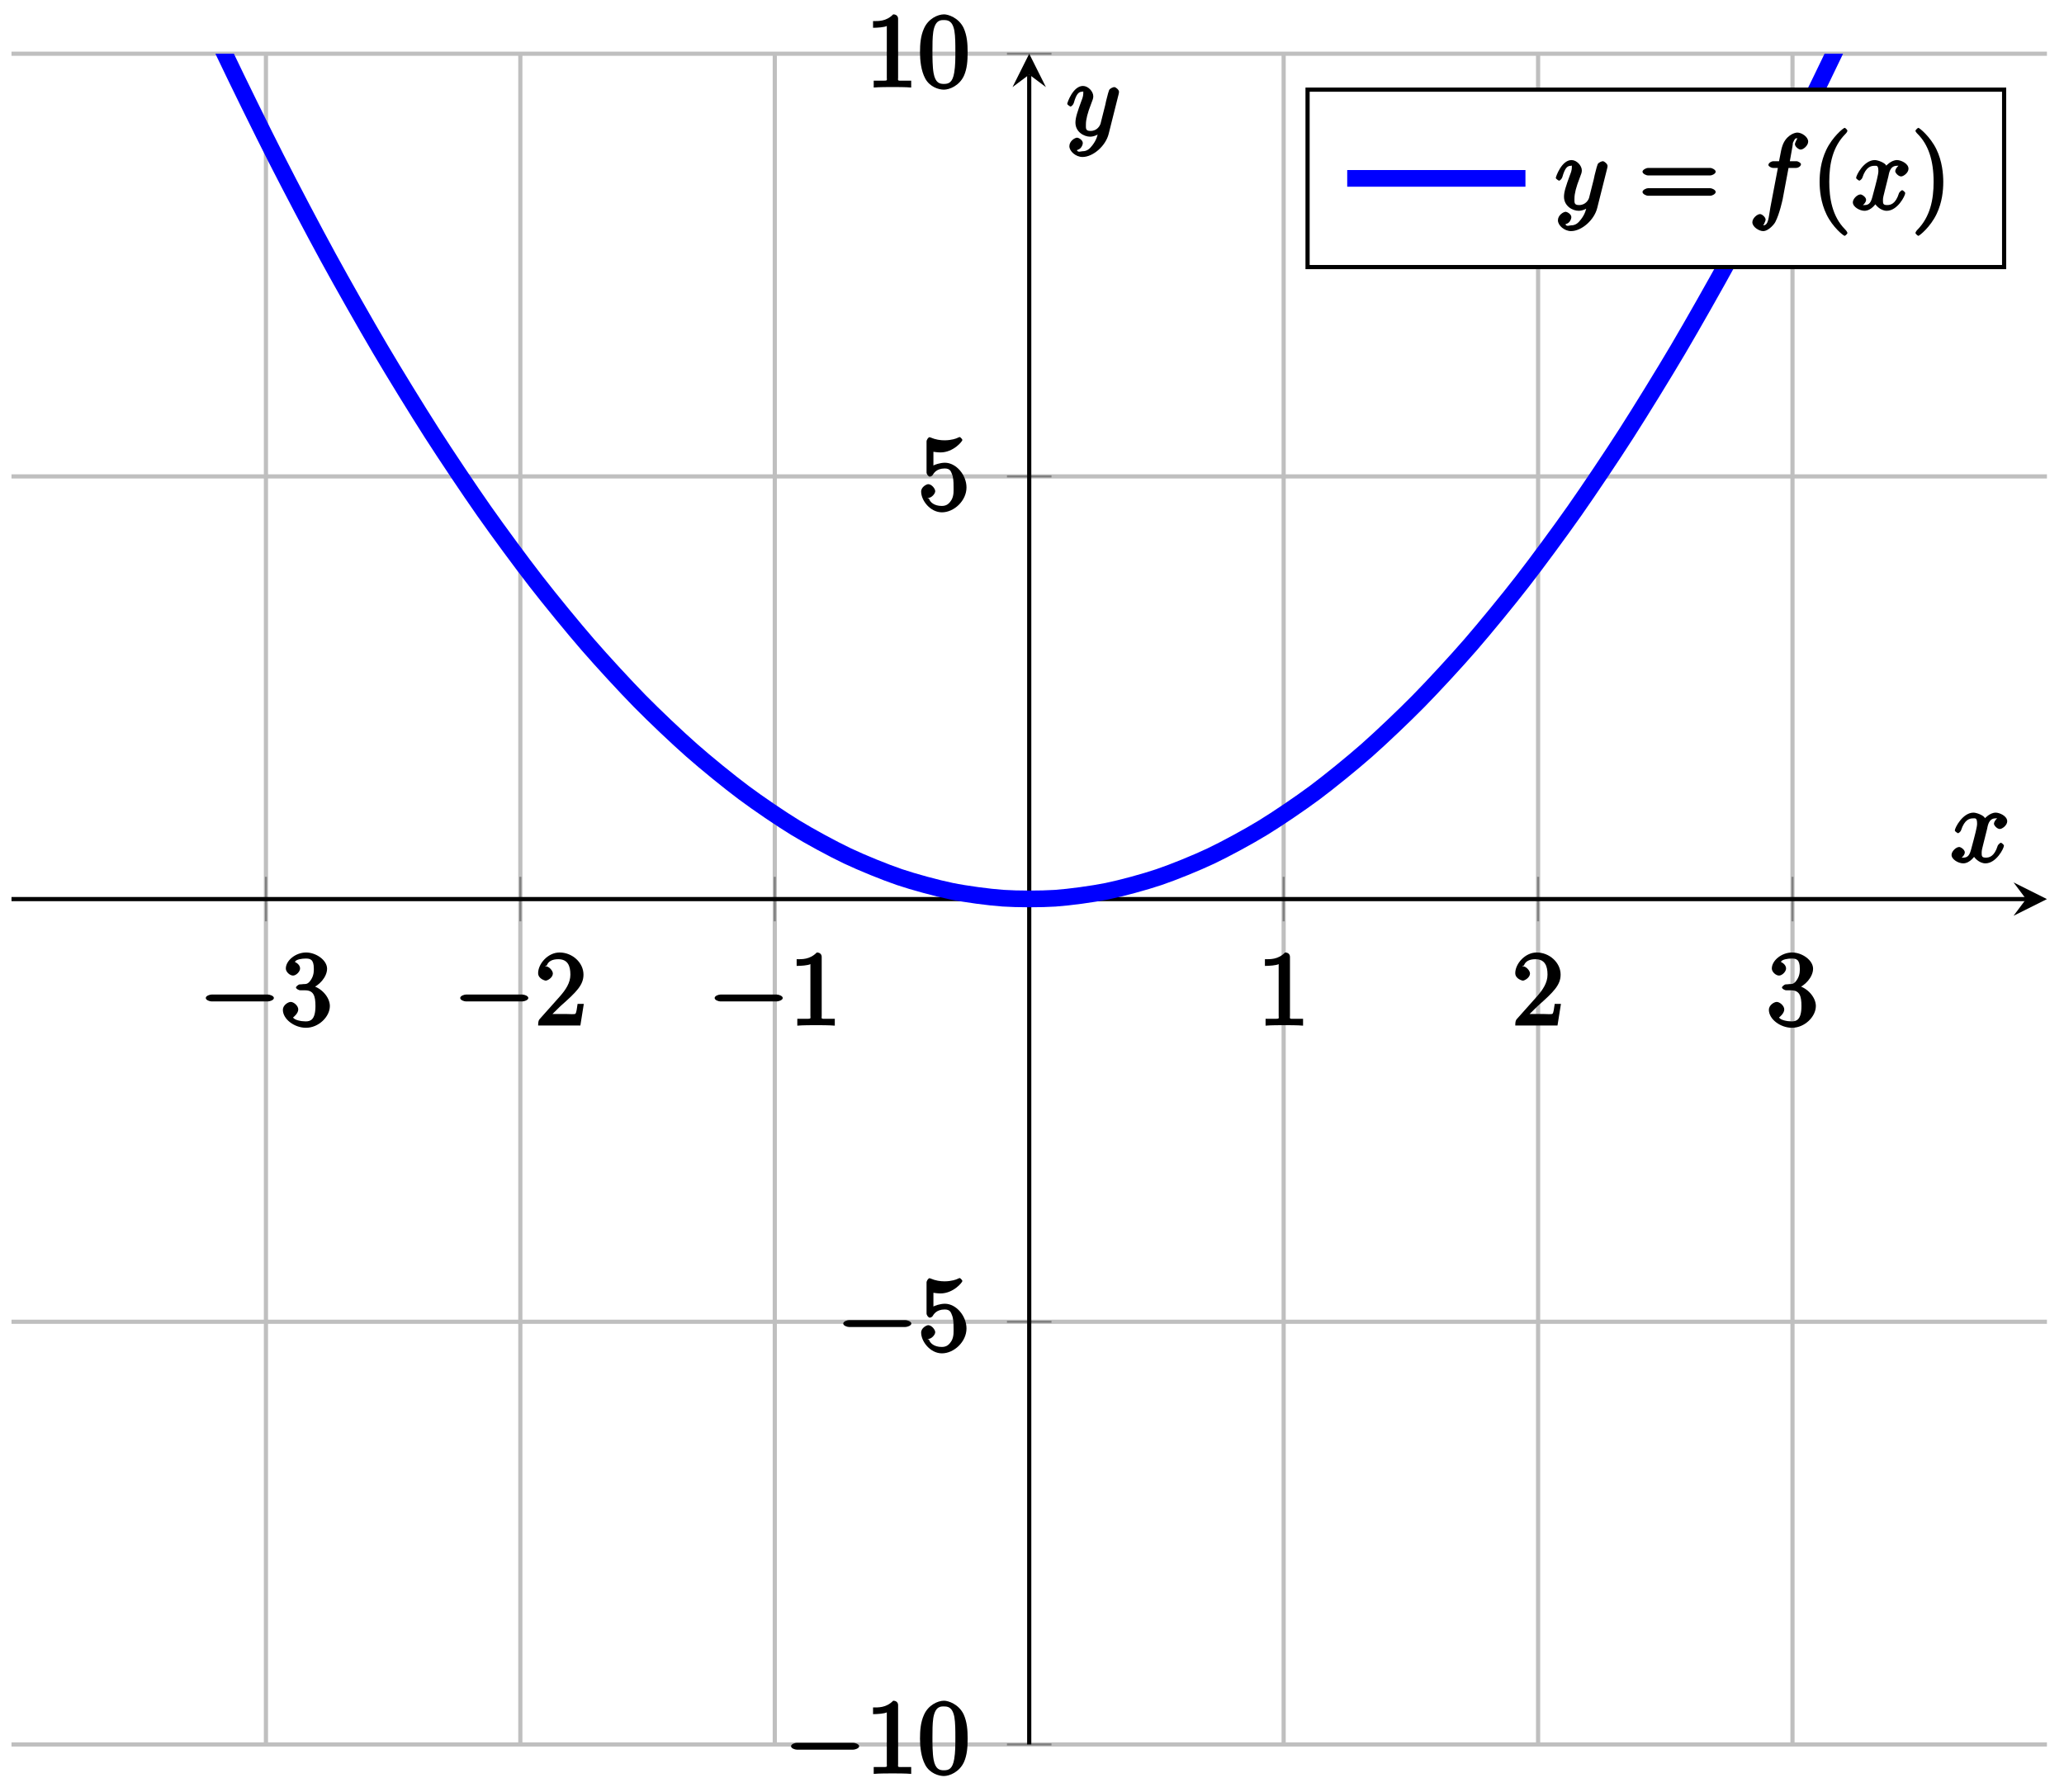
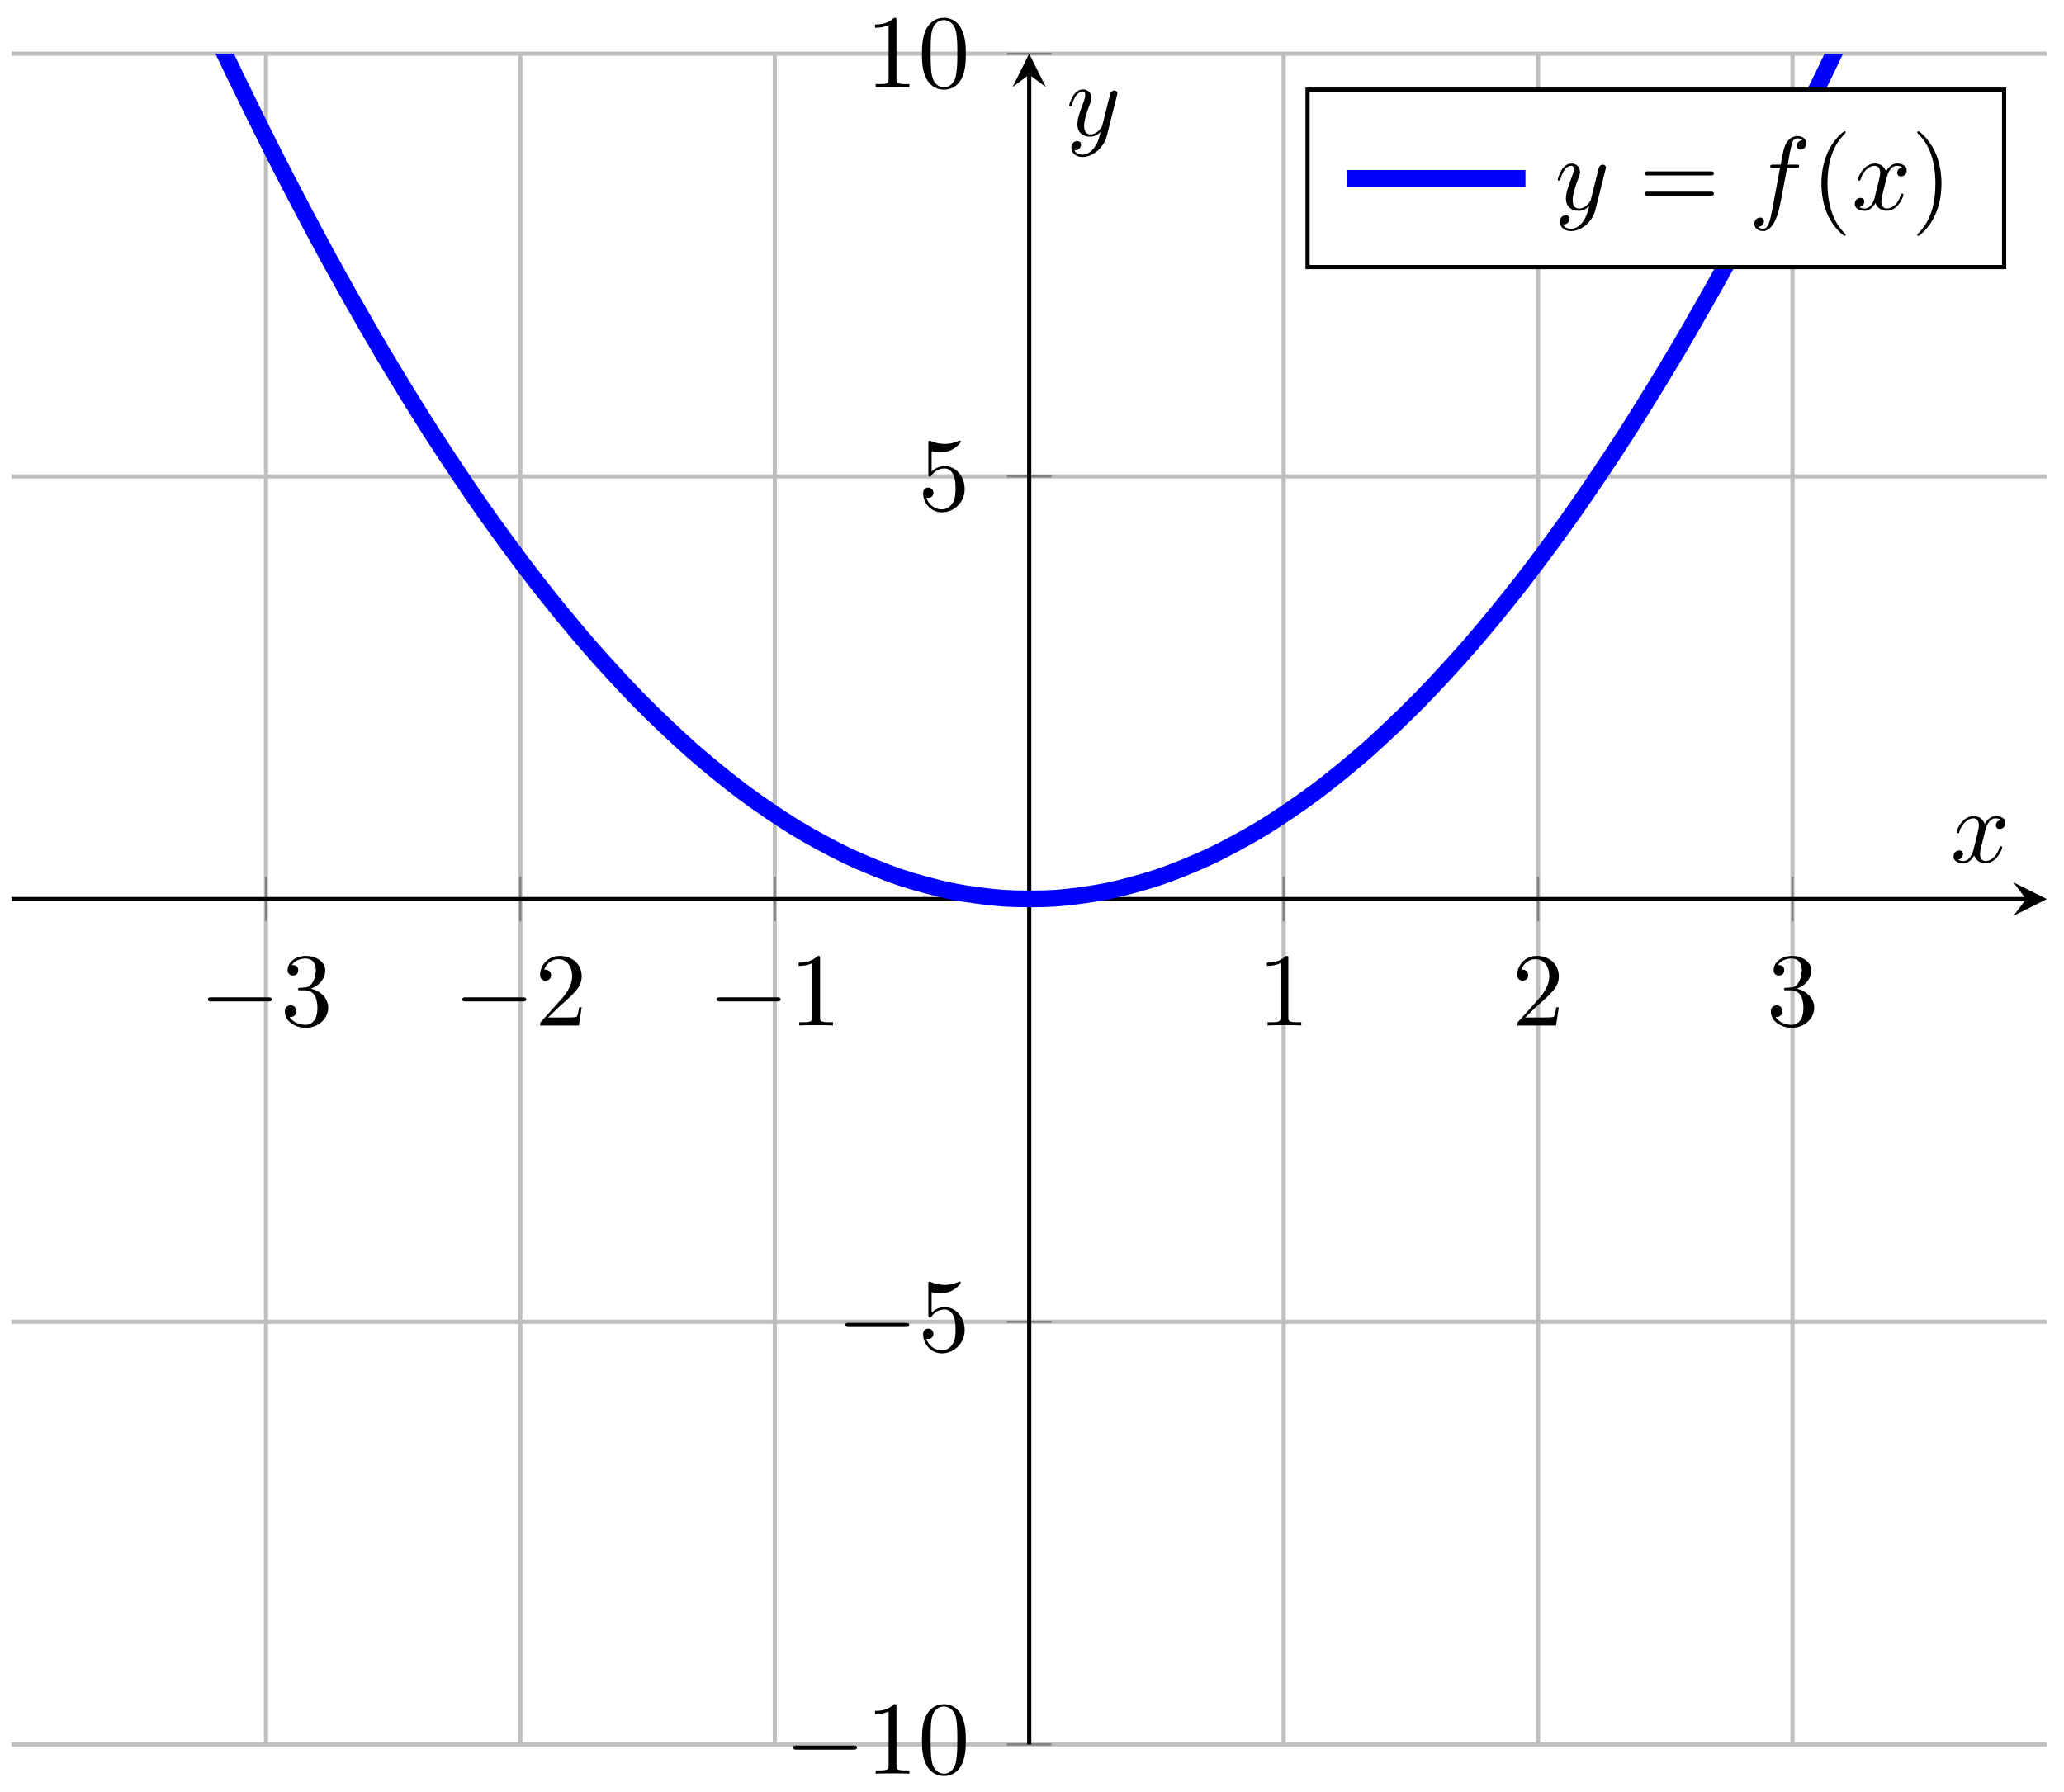
<svg xmlns="http://www.w3.org/2000/svg" xmlns:xlink="http://www.w3.org/1999/xlink" width="197pt" height="171pt" viewBox="0 0 197 171" version="1.1">
  <defs>
    <g>
      <symbol overflow="visible" id="glyph0-0">
        <path style="stroke:none;" d="" />
      </symbol>
      <symbol overflow="visible" id="glyph0-1">
-         <path style="stroke:none;" d="M 6.562 -2.297 C 6.734 -2.297 7.125 -2.422 7.125 -2.625 C 7.125 -2.828 6.734 -2.953 6.562 -2.953 L 1.172 -2.953 C 1 -2.953 0.625 -2.828 0.625 -2.625 C 0.625 -2.422 1 -2.297 1.172 -2.297 Z M 6.562 -2.297 " />
+         <path style="stroke:none;" d="M 6.562 -2.297 C 6.734 -2.297 6.922 -2.297 6.922 -2.5 C 6.922 -2.688 6.734 -2.688 6.562 -2.688 L 1.172 -2.688 C 1 -2.688 0.828 -2.688 0.828 -2.5 C 0.828 -2.297 1 -2.297 1.172 -2.297 Z M 6.562 -2.297 " />
      </symbol>
      <symbol overflow="visible" id="glyph1-0">
        <path style="stroke:none;" d="" />
      </symbol>
      <symbol overflow="visible" id="glyph1-1">
-         <path style="stroke:none;" d="M 2.891 -3.516 C 3.703 -3.781 4.453 -4.641 4.453 -5.422 C 4.453 -6.234 3.406 -6.969 2.453 -6.969 C 1.453 -6.969 0.516 -6.203 0.516 -5.438 C 0.516 -5.109 0.906 -4.766 1.203 -4.766 C 1.5 -4.766 1.875 -5.141 1.875 -5.438 C 1.875 -5.938 1.234 -6.094 1.391 -6.094 C 1.516 -6.312 2.047 -6.391 2.406 -6.391 C 2.828 -6.391 3.188 -6.328 3.188 -5.438 C 3.188 -5.312 3.219 -4.859 2.953 -4.422 C 2.656 -3.938 2.453 -3.953 2.203 -3.953 C 2.125 -3.938 1.891 -3.922 1.812 -3.922 C 1.734 -3.906 1.484 -3.734 1.484 -3.625 C 1.484 -3.516 1.734 -3.359 1.906 -3.359 L 2.344 -3.359 C 3.156 -3.359 3.344 -2.844 3.344 -1.859 C 3.344 -0.516 2.844 -0.391 2.406 -0.391 C 1.969 -0.391 1.344 -0.516 1.203 -0.766 C 1.219 -0.766 1.703 -1.141 1.703 -1.531 C 1.703 -1.891 1.266 -2.25 0.984 -2.25 C 0.734 -2.25 0.234 -1.938 0.234 -1.5 C 0.234 -0.594 1.344 0.219 2.438 0.219 C 3.656 0.219 4.719 -0.844 4.719 -1.859 C 4.719 -2.688 3.922 -3.625 2.891 -3.844 Z M 2.891 -3.516 " />
+         <path style="stroke:none;" d="M 2.891 -3.516 C 3.703 -3.781 4.281 -4.469 4.281 -5.266 C 4.281 -6.078 3.406 -6.641 2.453 -6.641 C 1.453 -6.641 0.688 -6.047 0.688 -5.281 C 0.688 -4.953 0.906 -4.766 1.203 -4.766 C 1.5 -4.766 1.703 -4.984 1.703 -5.281 C 1.703 -5.766 1.234 -5.766 1.094 -5.766 C 1.391 -6.266 2.047 -6.391 2.406 -6.391 C 2.828 -6.391 3.375 -6.172 3.375 -5.281 C 3.375 -5.156 3.344 -4.578 3.094 -4.141 C 2.797 -3.656 2.453 -3.625 2.203 -3.625 C 2.125 -3.609 1.891 -3.594 1.812 -3.594 C 1.734 -3.578 1.672 -3.562 1.672 -3.469 C 1.672 -3.359 1.734 -3.359 1.906 -3.359 L 2.344 -3.359 C 3.156 -3.359 3.531 -2.688 3.531 -1.703 C 3.531 -0.344 2.844 -0.062 2.406 -0.062 C 1.969 -0.062 1.219 -0.234 0.875 -0.812 C 1.219 -0.766 1.531 -0.984 1.531 -1.359 C 1.531 -1.719 1.266 -1.922 0.984 -1.922 C 0.734 -1.922 0.422 -1.781 0.422 -1.344 C 0.422 -0.438 1.344 0.219 2.438 0.219 C 3.656 0.219 4.562 -0.688 4.562 -1.703 C 4.562 -2.516 3.922 -3.297 2.891 -3.516 Z M 2.891 -3.516 " />
      </symbol>
      <symbol overflow="visible" id="glyph1-2">
-         <path style="stroke:none;" d="M 1.391 -0.812 L 2.438 -1.844 C 4 -3.219 4.641 -3.875 4.641 -4.859 C 4.641 -6 3.578 -6.969 2.359 -6.969 C 1.234 -6.969 0.312 -5.875 0.312 -5 C 0.312 -4.438 1 -4.281 1.031 -4.281 C 1.203 -4.281 1.719 -4.562 1.719 -4.969 C 1.719 -5.219 1.359 -5.656 1.016 -5.656 C 0.938 -5.656 0.922 -5.656 1.141 -5.734 C 1.281 -6.125 1.656 -6.328 2.234 -6.328 C 3.141 -6.328 3.391 -5.688 3.391 -4.859 C 3.391 -4.062 2.938 -3.406 2.391 -2.781 L 0.484 -0.641 C 0.375 -0.531 0.312 -0.406 0.312 0 L 4.344 0 L 4.672 -2.062 L 4.078 -2.062 C 4 -1.594 3.984 -1.281 3.875 -1.125 C 3.812 -1.047 3.281 -1.094 3.062 -1.094 L 1.266 -1.094 Z M 1.391 -0.812 " />
+         <path style="stroke:none;" d="M 1.266 -0.766 L 2.328 -1.797 C 3.875 -3.172 4.469 -3.703 4.469 -4.703 C 4.469 -5.844 3.578 -6.641 2.359 -6.641 C 1.234 -6.641 0.5 -5.719 0.5 -4.828 C 0.5 -4.281 1 -4.281 1.031 -4.281 C 1.203 -4.281 1.547 -4.391 1.547 -4.812 C 1.547 -5.062 1.359 -5.328 1.016 -5.328 C 0.938 -5.328 0.922 -5.328 0.891 -5.312 C 1.109 -5.969 1.656 -6.328 2.234 -6.328 C 3.141 -6.328 3.562 -5.516 3.562 -4.703 C 3.562 -3.906 3.078 -3.125 2.516 -2.5 L 0.609 -0.375 C 0.5 -0.266 0.5 -0.234 0.5 0 L 4.203 0 L 4.469 -1.734 L 4.234 -1.734 C 4.172 -1.438 4.109 -1 4 -0.844 C 3.938 -0.766 3.281 -0.766 3.062 -0.766 Z M 1.266 -0.766 " />
      </symbol>
      <symbol overflow="visible" id="glyph1-3">
-         <path style="stroke:none;" d="M 3.094 -6.547 C 3.094 -6.781 2.938 -6.969 2.625 -6.969 C 1.953 -6.281 1.203 -6.328 0.703 -6.328 L 0.703 -5.688 C 1.094 -5.688 1.797 -5.734 2.016 -5.859 L 2.016 -0.953 C 2.016 -0.594 2.156 -0.641 1.266 -0.641 L 0.766 -0.641 L 0.766 0.016 C 1.297 -0.031 2.156 -0.031 2.562 -0.031 C 2.953 -0.031 3.828 -0.031 4.344 0.016 L 4.344 -0.641 L 3.859 -0.641 C 2.953 -0.641 3.094 -0.578 3.094 -0.953 Z M 3.094 -6.547 " />
+         <path style="stroke:none;" d="M 2.938 -6.375 C 2.938 -6.625 2.938 -6.641 2.703 -6.641 C 2.078 -6 1.203 -6 0.891 -6 L 0.891 -5.688 C 1.094 -5.688 1.672 -5.688 2.188 -5.953 L 2.188 -0.781 C 2.188 -0.422 2.156 -0.312 1.266 -0.312 L 0.953 -0.312 L 0.953 0 C 1.297 -0.031 2.156 -0.031 2.562 -0.031 C 2.953 -0.031 3.828 -0.031 4.172 0 L 4.172 -0.312 L 3.859 -0.312 C 2.953 -0.312 2.938 -0.422 2.938 -0.781 Z M 2.938 -6.375 " />
      </symbol>
      <symbol overflow="visible" id="glyph1-4">
-         <path style="stroke:none;" d="M 4.75 -3.344 C 4.75 -4.141 4.703 -4.938 4.359 -5.688 C 3.891 -6.641 2.906 -6.969 2.5 -6.969 C 1.891 -6.969 0.984 -6.547 0.578 -5.609 C 0.266 -4.922 0.203 -4.141 0.203 -3.344 C 0.203 -2.609 0.297 -1.594 0.703 -0.844 C 1.141 -0.031 2 0.219 2.484 0.219 C 3.016 0.219 3.953 -0.156 4.391 -1.094 C 4.703 -1.781 4.75 -2.562 4.75 -3.344 Z M 2.484 -0.328 C 2.094 -0.328 1.672 -0.406 1.5 -1.359 C 1.391 -1.969 1.391 -2.875 1.391 -3.469 C 1.391 -4.109 1.391 -4.766 1.469 -5.297 C 1.656 -6.484 2.234 -6.422 2.484 -6.422 C 2.812 -6.422 3.297 -6.406 3.484 -5.406 C 3.578 -4.859 3.578 -4.094 3.578 -3.469 C 3.578 -2.719 3.578 -2.047 3.469 -1.406 C 3.312 -0.453 2.938 -0.328 2.484 -0.328 Z M 2.484 -0.328 " />
+         <path style="stroke:none;" d="M 4.578 -3.188 C 4.578 -3.984 4.531 -4.781 4.188 -5.516 C 3.734 -6.484 2.906 -6.641 2.5 -6.641 C 1.891 -6.641 1.172 -6.375 0.75 -5.453 C 0.438 -4.766 0.391 -3.984 0.391 -3.188 C 0.391 -2.438 0.422 -1.547 0.844 -0.781 C 1.266 0.016 2 0.219 2.484 0.219 C 3.016 0.219 3.781 0.016 4.219 -0.938 C 4.531 -1.625 4.578 -2.406 4.578 -3.188 Z M 2.484 0 C 2.094 0 1.5 -0.25 1.328 -1.203 C 1.219 -1.797 1.219 -2.719 1.219 -3.312 C 1.219 -3.953 1.219 -4.609 1.297 -5.141 C 1.484 -6.328 2.234 -6.422 2.484 -6.422 C 2.812 -6.422 3.469 -6.234 3.656 -5.25 C 3.766 -4.688 3.766 -3.938 3.766 -3.312 C 3.766 -2.562 3.766 -1.891 3.656 -1.25 C 3.5 -0.297 2.938 0 2.484 0 Z M 2.484 0 " />
      </symbol>
      <symbol overflow="visible" id="glyph1-5">
-         <path style="stroke:none;" d="M 4.641 -2.156 C 4.641 -3.344 3.656 -4.516 2.578 -4.516 C 2.109 -4.516 1.547 -4.312 1.484 -4.25 L 1.484 -5.562 C 1.516 -5.562 1.844 -5.5 2.156 -5.5 C 3.391 -5.5 4.25 -6.562 4.25 -6.688 C 4.25 -6.75 4.062 -6.969 3.984 -6.969 C 3.984 -6.969 3.828 -6.922 3.75 -6.875 C 3.703 -6.844 3.219 -6.656 2.547 -6.656 C 2.156 -6.656 1.688 -6.719 1.219 -6.922 C 1.141 -6.953 1.125 -6.953 1.109 -6.953 C 1 -6.953 0.828 -6.703 0.828 -6.547 L 0.828 -3.594 C 0.828 -3.422 1 -3.188 1.141 -3.188 C 1.219 -3.188 1.359 -3.266 1.391 -3.312 C 1.5 -3.484 1.75 -3.969 2.562 -3.969 C 3.078 -3.969 3.156 -3.672 3.234 -3.484 C 3.391 -3.125 3.406 -2.734 3.406 -2.234 C 3.406 -1.891 3.453 -1.406 3.219 -0.984 C 2.984 -0.594 2.734 -0.391 2.281 -0.391 C 1.562 -0.391 1.156 -0.75 1.062 -1.094 C 0.844 -1.172 0.875 -1.156 0.984 -1.156 C 1.312 -1.156 1.656 -1.562 1.656 -1.797 C 1.656 -2.047 1.312 -2.469 0.984 -2.469 C 0.844 -2.469 0.312 -2.219 0.312 -1.766 C 0.312 -0.906 1.188 0.219 2.297 0.219 C 3.453 0.219 4.641 -0.891 4.641 -2.156 Z M 4.641 -2.156 " />
+         <path style="stroke:none;" d="M 4.469 -2 C 4.469 -3.188 3.656 -4.188 2.578 -4.188 C 2.109 -4.188 1.672 -4.031 1.312 -3.672 L 1.312 -5.625 C 1.516 -5.562 1.844 -5.5 2.156 -5.5 C 3.391 -5.5 4.094 -6.406 4.094 -6.531 C 4.094 -6.594 4.062 -6.641 3.984 -6.641 C 3.984 -6.641 3.953 -6.641 3.906 -6.609 C 3.703 -6.516 3.219 -6.312 2.547 -6.312 C 2.156 -6.312 1.688 -6.391 1.219 -6.594 C 1.141 -6.625 1.125 -6.625 1.109 -6.625 C 1 -6.625 1 -6.547 1 -6.391 L 1 -3.438 C 1 -3.266 1 -3.188 1.141 -3.188 C 1.219 -3.188 1.234 -3.203 1.281 -3.266 C 1.391 -3.422 1.75 -3.969 2.562 -3.969 C 3.078 -3.969 3.328 -3.516 3.406 -3.328 C 3.562 -2.953 3.594 -2.578 3.594 -2.078 C 3.594 -1.719 3.594 -1.125 3.344 -0.703 C 3.109 -0.312 2.734 -0.062 2.281 -0.062 C 1.562 -0.062 0.984 -0.594 0.812 -1.172 C 0.844 -1.172 0.875 -1.156 0.984 -1.156 C 1.312 -1.156 1.484 -1.406 1.484 -1.641 C 1.484 -1.891 1.312 -2.141 0.984 -2.141 C 0.844 -2.141 0.5 -2.062 0.5 -1.609 C 0.5 -0.75 1.188 0.219 2.297 0.219 C 3.453 0.219 4.469 -0.734 4.469 -2 Z M 4.469 -2 " />
      </symbol>
      <symbol overflow="visible" id="glyph1-6">
-         <path style="stroke:none;" d="M 6.844 -3.266 C 7 -3.266 7.359 -3.422 7.359 -3.625 C 7.359 -3.812 7 -3.984 6.859 -3.984 L 0.891 -3.984 C 0.75 -3.984 0.375 -3.812 0.375 -3.625 C 0.375 -3.422 0.75 -3.266 0.891 -3.266 Z M 6.859 -1.328 C 7 -1.328 7.359 -1.484 7.359 -1.688 C 7.359 -1.891 7 -2.047 6.844 -2.047 L 0.891 -2.047 C 0.75 -2.047 0.375 -1.891 0.375 -1.688 C 0.375 -1.484 0.75 -1.328 0.891 -1.328 Z M 6.859 -1.328 " />
+         <path style="stroke:none;" d="M 6.844 -3.266 C 7 -3.266 7.188 -3.266 7.188 -3.453 C 7.188 -3.656 7 -3.656 6.859 -3.656 L 0.891 -3.656 C 0.75 -3.656 0.562 -3.656 0.562 -3.453 C 0.562 -3.266 0.75 -3.266 0.891 -3.266 Z M 6.859 -1.328 C 7 -1.328 7.188 -1.328 7.188 -1.531 C 7.188 -1.719 7 -1.719 6.844 -1.719 L 0.891 -1.719 C 0.75 -1.719 0.562 -1.719 0.562 -1.531 C 0.562 -1.328 0.75 -1.328 0.891 -1.328 Z M 6.859 -1.328 " />
      </symbol>
      <symbol overflow="visible" id="glyph1-7">
-         <path style="stroke:none;" d="M 3.469 2.234 C 3.469 2.203 3.422 2.062 3.25 1.891 C 2 0.641 1.734 -1.125 1.734 -2.656 C 1.734 -4.391 2.062 -6.016 3.297 -7.25 C 3.422 -7.375 3.469 -7.5 3.469 -7.531 C 3.469 -7.609 3.266 -7.812 3.203 -7.812 C 3.094 -7.812 2.031 -6.953 1.438 -5.688 C 0.922 -4.594 0.812 -3.484 0.812 -2.656 C 0.812 -1.875 0.922 -0.672 1.469 0.453 C 2.062 1.688 3.094 2.5 3.203 2.5 C 3.266 2.5 3.469 2.297 3.469 2.234 Z M 3.469 2.234 " />
+         <path style="stroke:none;" d="M 3.297 2.391 C 3.297 2.359 3.297 2.344 3.125 2.172 C 1.891 0.922 1.562 -0.969 1.562 -2.5 C 1.562 -4.234 1.938 -5.969 3.172 -7.203 C 3.297 -7.328 3.297 -7.344 3.297 -7.375 C 3.297 -7.453 3.266 -7.484 3.203 -7.484 C 3.094 -7.484 2.203 -6.797 1.609 -5.531 C 1.109 -4.438 0.984 -3.328 0.984 -2.5 C 0.984 -1.719 1.094 -0.516 1.641 0.625 C 2.25 1.844 3.094 2.5 3.203 2.5 C 3.266 2.5 3.297 2.469 3.297 2.391 Z M 3.297 2.391 " />
      </symbol>
      <symbol overflow="visible" id="glyph1-8">
-         <path style="stroke:none;" d="M 3.047 -2.656 C 3.047 -3.422 2.938 -4.641 2.391 -5.766 C 1.797 -6.984 0.766 -7.812 0.672 -7.812 C 0.609 -7.812 0.391 -7.594 0.391 -7.531 C 0.391 -7.5 0.438 -7.375 0.625 -7.203 C 1.609 -6.203 2.125 -4.734 2.125 -2.656 C 2.125 -0.953 1.797 0.688 0.562 1.938 C 0.438 2.062 0.391 2.203 0.391 2.234 C 0.391 2.297 0.609 2.5 0.672 2.5 C 0.766 2.5 1.828 1.656 2.422 0.391 C 2.938 -0.703 3.047 -1.812 3.047 -2.656 Z M 3.047 -2.656 " />
+         <path style="stroke:none;" d="M 2.875 -2.5 C 2.875 -3.266 2.766 -4.469 2.219 -5.609 C 1.625 -6.828 0.766 -7.484 0.672 -7.484 C 0.609 -7.484 0.562 -7.438 0.562 -7.375 C 0.562 -7.344 0.562 -7.328 0.75 -7.141 C 1.734 -6.156 2.297 -4.578 2.297 -2.5 C 2.297 -0.781 1.938 0.969 0.703 2.219 C 0.562 2.344 0.562 2.359 0.562 2.391 C 0.562 2.453 0.609 2.5 0.672 2.5 C 0.766 2.5 1.672 1.812 2.25 0.547 C 2.766 -0.547 2.875 -1.656 2.875 -2.5 Z M 2.875 -2.5 " />
      </symbol>
      <symbol overflow="visible" id="glyph2-0">
        <path style="stroke:none;" d="" />
      </symbol>
      <symbol overflow="visible" id="glyph2-1">
-         <path style="stroke:none;" d="M 3.5 -3.172 C 3.562 -3.422 3.625 -4.188 4.312 -4.188 C 4.359 -4.188 4.469 -4.234 4.688 -4.109 L 4.812 -4.391 C 4.531 -4.344 4.156 -3.922 4.156 -3.672 C 4.156 -3.516 4.453 -3.172 4.719 -3.172 C 4.938 -3.172 5.422 -3.516 5.422 -3.906 C 5.422 -4.422 4.672 -4.734 4.328 -4.734 C 3.75 -4.734 3.266 -4.156 3.297 -4.203 C 3.203 -4.469 2.5 -4.734 2.203 -4.734 C 1.172 -4.734 0.422 -3.281 0.422 -3.031 C 0.422 -2.938 0.703 -2.766 0.719 -2.766 C 0.797 -2.766 1 -2.953 1.016 -3.047 C 1.359 -4.094 1.844 -4.188 2.188 -4.188 C 2.375 -4.188 2.547 -4.25 2.547 -3.672 C 2.547 -3.375 2.375 -2.703 2 -1.312 C 1.844 -0.688 1.672 -0.438 1.234 -0.438 C 1.172 -0.438 1.062 -0.391 0.859 -0.516 L 0.734 -0.234 C 0.984 -0.297 1.375 -0.656 1.375 -0.938 C 1.375 -1.203 0.984 -1.453 0.844 -1.453 C 0.531 -1.453 0.109 -1.031 0.109 -0.703 C 0.109 -0.25 0.781 0.109 1.219 0.109 C 1.891 0.109 2.359 -0.641 2.391 -0.703 L 2.094 -0.812 C 2.219 -0.438 2.75 0.109 3.344 0.109 C 4.375 0.109 5.109 -1.328 5.109 -1.578 C 5.109 -1.688 4.859 -1.859 4.828 -1.859 C 4.734 -1.859 4.531 -1.641 4.516 -1.578 C 4.188 -0.516 3.688 -0.438 3.375 -0.438 C 2.984 -0.438 2.984 -0.594 2.984 -0.922 C 2.984 -1.141 3.047 -1.359 3.156 -1.797 Z M 3.5 -3.172 " />
+         <path style="stroke:none;" d="M 3.328 -3.016 C 3.391 -3.266 3.625 -4.188 4.312 -4.188 C 4.359 -4.188 4.609 -4.188 4.812 -4.062 C 4.531 -4 4.344 -3.766 4.344 -3.516 C 4.344 -3.359 4.453 -3.172 4.719 -3.172 C 4.938 -3.172 5.25 -3.344 5.25 -3.75 C 5.25 -4.266 4.672 -4.406 4.328 -4.406 C 3.75 -4.406 3.406 -3.875 3.281 -3.656 C 3.031 -4.312 2.5 -4.406 2.203 -4.406 C 1.172 -4.406 0.594 -3.125 0.594 -2.875 C 0.594 -2.766 0.703 -2.766 0.719 -2.766 C 0.797 -2.766 0.828 -2.797 0.844 -2.875 C 1.188 -3.938 1.844 -4.188 2.188 -4.188 C 2.375 -4.188 2.719 -4.094 2.719 -3.516 C 2.719 -3.203 2.547 -2.547 2.188 -1.141 C 2.031 -0.531 1.672 -0.109 1.234 -0.109 C 1.172 -0.109 0.953 -0.109 0.734 -0.234 C 0.984 -0.297 1.203 -0.5 1.203 -0.781 C 1.203 -1.047 0.984 -1.125 0.844 -1.125 C 0.531 -1.125 0.297 -0.875 0.297 -0.547 C 0.297 -0.094 0.781 0.109 1.219 0.109 C 1.891 0.109 2.25 -0.594 2.266 -0.641 C 2.391 -0.281 2.75 0.109 3.344 0.109 C 4.375 0.109 4.938 -1.172 4.938 -1.422 C 4.938 -1.531 4.859 -1.531 4.828 -1.531 C 4.734 -1.531 4.719 -1.484 4.688 -1.422 C 4.359 -0.344 3.688 -0.109 3.375 -0.109 C 2.984 -0.109 2.828 -0.422 2.828 -0.766 C 2.828 -0.984 2.875 -1.203 2.984 -1.641 Z M 3.328 -3.016 " />
      </symbol>
      <symbol overflow="visible" id="glyph2-2">
-         <path style="stroke:none;" d="M 5.016 -3.953 C 5.047 -4.094 5.047 -4.109 5.047 -4.188 C 5.047 -4.359 4.75 -4.625 4.594 -4.625 C 4.5 -4.625 4.203 -4.516 4.109 -4.344 C 4.047 -4.203 3.969 -3.891 3.922 -3.703 C 3.859 -3.453 3.781 -3.188 3.734 -2.906 L 3.281 -1.109 C 3.234 -0.969 2.984 -0.438 2.328 -0.438 C 1.828 -0.438 1.891 -0.703 1.891 -1.078 C 1.891 -1.531 2.047 -2.156 2.391 -3.031 C 2.547 -3.438 2.594 -3.547 2.594 -3.75 C 2.594 -4.203 2.109 -4.734 1.609 -4.734 C 0.656 -4.734 0.109 -3.125 0.109 -3.031 C 0.109 -2.938 0.391 -2.766 0.406 -2.766 C 0.516 -2.766 0.688 -2.953 0.734 -3.109 C 1 -4.047 1.234 -4.188 1.578 -4.188 C 1.656 -4.188 1.641 -4.344 1.641 -4.031 C 1.641 -3.781 1.547 -3.516 1.469 -3.328 C 1.078 -2.266 0.891 -1.703 0.891 -1.234 C 0.891 -0.344 1.703 0.109 2.297 0.109 C 2.688 0.109 3.141 -0.109 3.422 -0.391 L 3.125 -0.5 C 2.984 0.016 2.922 0.391 2.516 0.922 C 2.266 1.25 2.016 1.5 1.562 1.5 C 1.422 1.5 1.141 1.641 1.031 1.406 C 0.953 1.406 1.203 1.359 1.344 1.234 C 1.453 1.141 1.594 0.906 1.594 0.719 C 1.594 0.406 1.156 0.203 1.062 0.203 C 0.828 0.203 0.312 0.531 0.312 1.016 C 0.312 1.516 0.938 2.047 1.562 2.047 C 2.578 2.047 3.781 0.984 4.062 -0.156 Z M 5.016 -3.953 " />
+         <path style="stroke:none;" d="M 4.844 -3.797 C 4.891 -3.938 4.891 -3.953 4.891 -4.031 C 4.891 -4.203 4.75 -4.297 4.594 -4.297 C 4.5 -4.297 4.344 -4.234 4.25 -4.094 C 4.234 -4.031 4.141 -3.734 4.109 -3.547 C 4.031 -3.297 3.969 -3.016 3.906 -2.75 L 3.453 -0.953 C 3.422 -0.812 2.984 -0.109 2.328 -0.109 C 1.828 -0.109 1.719 -0.547 1.719 -0.922 C 1.719 -1.375 1.891 -2 2.219 -2.875 C 2.375 -3.281 2.422 -3.391 2.422 -3.594 C 2.422 -4.031 2.109 -4.406 1.609 -4.406 C 0.656 -4.406 0.297 -2.953 0.297 -2.875 C 0.297 -2.766 0.391 -2.766 0.406 -2.766 C 0.516 -2.766 0.516 -2.797 0.562 -2.953 C 0.844 -3.891 1.234 -4.188 1.578 -4.188 C 1.656 -4.188 1.828 -4.188 1.828 -3.875 C 1.828 -3.625 1.719 -3.359 1.656 -3.172 C 1.25 -2.109 1.078 -1.547 1.078 -1.078 C 1.078 -0.188 1.703 0.109 2.297 0.109 C 2.688 0.109 3.016 -0.062 3.297 -0.344 C 3.172 0.172 3.047 0.672 2.656 1.203 C 2.391 1.531 2.016 1.828 1.562 1.828 C 1.422 1.828 0.969 1.797 0.797 1.406 C 0.953 1.406 1.094 1.406 1.219 1.281 C 1.328 1.203 1.422 1.062 1.422 0.875 C 1.422 0.562 1.156 0.531 1.062 0.531 C 0.828 0.531 0.5 0.688 0.5 1.172 C 0.5 1.672 0.938 2.047 1.562 2.047 C 2.578 2.047 3.609 1.141 3.891 0.016 Z M 4.844 -3.797 " />
      </symbol>
      <symbol overflow="visible" id="glyph2-3">
-         <path style="stroke:none;" d="M 3.656 -3.984 L 4.516 -3.984 C 4.719 -3.984 4.984 -4.141 4.984 -4.344 C 4.984 -4.453 4.719 -4.625 4.547 -4.625 L 3.922 -4.625 L 4.094 -5.594 C 4.141 -5.797 4.234 -6.406 4.203 -6.359 C 4.422 -6.812 4.422 -6.812 4.641 -6.812 C 4.672 -6.812 4.812 -6.859 4.734 -6.922 C 4.688 -6.922 4.406 -6.406 4.406 -6.25 C 4.406 -6.016 4.766 -5.734 4.953 -5.734 C 5.219 -5.734 5.672 -6.125 5.672 -6.5 C 5.672 -6.953 5.047 -7.359 4.641 -7.359 C 4.297 -7.359 3.484 -7.016 3.188 -6.016 C 3.125 -5.812 3.094 -5.719 2.891 -4.625 L 2.359 -4.625 C 2.156 -4.625 1.875 -4.453 1.875 -4.266 C 1.875 -4.141 2.141 -3.984 2.328 -3.984 L 2.781 -3.984 L 2.062 -0.203 C 1.891 0.75 1.891 1.5 1.375 1.5 C 1.328 1.5 1.203 1.547 1.281 1.625 C 1.359 1.609 1.609 1.094 1.609 0.953 C 1.609 0.719 1.266 0.422 1.078 0.422 C 0.812 0.422 0.344 0.812 0.344 1.203 C 0.344 1.641 0.969 2.047 1.375 2.047 C 1.922 2.047 2.5 1.297 2.547 1.156 C 2.938 0.406 3.219 -0.922 3.234 -0.984 L 3.797 -3.984 Z M 3.656 -3.984 " />
+         <path style="stroke:none;" d="M 3.656 -3.984 L 4.516 -3.984 C 4.719 -3.984 4.812 -3.984 4.812 -4.188 C 4.812 -4.297 4.719 -4.297 4.547 -4.297 L 3.719 -4.297 L 3.922 -5.438 C 3.969 -5.641 4.109 -6.344 4.172 -6.469 C 4.25 -6.656 4.422 -6.812 4.641 -6.812 C 4.672 -6.812 4.938 -6.812 5.125 -6.625 C 4.688 -6.594 4.578 -6.234 4.578 -6.094 C 4.578 -5.859 4.766 -5.734 4.953 -5.734 C 5.219 -5.734 5.5 -5.969 5.5 -6.344 C 5.5 -6.797 5.047 -7.031 4.641 -7.031 C 4.297 -7.031 3.672 -6.844 3.375 -5.859 C 3.312 -5.656 3.281 -5.547 3.047 -4.297 L 2.359 -4.297 C 2.156 -4.297 2.047 -4.297 2.047 -4.109 C 2.047 -3.984 2.141 -3.984 2.328 -3.984 L 2.984 -3.984 L 2.25 -0.047 C 2.062 0.922 1.891 1.828 1.375 1.828 C 1.328 1.828 1.094 1.828 0.891 1.641 C 1.359 1.609 1.453 1.25 1.453 1.109 C 1.453 0.875 1.266 0.75 1.078 0.75 C 0.812 0.75 0.531 0.984 0.531 1.359 C 0.531 1.797 0.969 2.047 1.375 2.047 C 1.922 2.047 2.328 1.453 2.5 1.078 C 2.828 0.453 3.047 -0.75 3.062 -0.828 Z M 3.656 -3.984 " />
      </symbol>
    </g>
    <clipPath id="clip1">
      <path d="M 1.098 5.129 L 195.371 5.129 L 195.371 109 L 1.098 109 Z M 1.098 5.129 " />
    </clipPath>
  </defs>
  <g id="surface1">
    <path style="fill:none;stroke-width:0.399;stroke-linecap:butt;stroke-linejoin:miter;stroke:rgb(75%,75%,75%);stroke-opacity:1;stroke-miterlimit:10;" d="M 48.569 0 L 48.569 161.397 M 72.849 0 L 72.849 161.397 M 97.134 0 L 97.134 161.397 M 145.702 0 L 145.702 161.397 M 169.987 0 L 169.987 161.397 M 194.267 0 L 194.267 161.397 " transform="matrix(1.00003,0,0,-1.00006,-23.18724,166.5352)" />
    <path style="fill:none;stroke-width:0.399;stroke-linecap:butt;stroke-linejoin:miter;stroke:rgb(75%,75%,75%);stroke-opacity:1;stroke-miterlimit:10;" d="M 24.284 0 L 218.552 0 M 24.284 40.349 L 218.552 40.349 M 24.284 121.047 L 218.552 121.047 M 24.284 161.397 L 218.552 161.397 " transform="matrix(1.00003,0,0,-1.00006,-23.18724,166.5352)" />
    <path style="fill:none;stroke-width:0.199;stroke-linecap:butt;stroke-linejoin:miter;stroke:rgb(50%,50%,50%);stroke-opacity:1;stroke-miterlimit:10;" d="M 48.569 78.573 L 48.569 82.823 M 72.849 78.573 L 72.849 82.823 M 97.134 78.573 L 97.134 82.823 M 145.702 78.573 L 145.702 82.823 M 169.987 78.573 L 169.987 82.823 M 194.267 78.573 L 194.267 82.823 " transform="matrix(1.00003,0,0,-1.00006,-23.18724,166.5352)" />
    <path style="fill:none;stroke-width:0.199;stroke-linecap:butt;stroke-linejoin:miter;stroke:rgb(50%,50%,50%);stroke-opacity:1;stroke-miterlimit:10;" d="M 119.293 0 L 123.543 0 M 119.293 40.349 L 123.543 40.349 M 119.293 121.047 L 123.543 121.047 M 119.293 161.397 L 123.543 161.397 " transform="matrix(1.00003,0,0,-1.00006,-23.18724,166.5352)" />
    <path style="fill:none;stroke-width:0.399;stroke-linecap:butt;stroke-linejoin:miter;stroke:rgb(0%,0%,0%);stroke-opacity:1;stroke-miterlimit:10;" d="M 24.284 80.698 L 216.56 80.698 " transform="matrix(1.00003,0,0,-1.00006,-23.18724,166.5352)" />
    <path style=" stroke:none;fill-rule:nonzero;fill:rgb(0%,0%,0%);fill-opacity:1;" d="M 195.371 85.832 L 192.184 84.238 L 193.379 85.832 L 192.184 87.426 " />
    <path style="fill:none;stroke-width:0.399;stroke-linecap:butt;stroke-linejoin:miter;stroke:rgb(0%,0%,0%);stroke-opacity:1;stroke-miterlimit:10;" d="M 121.418 0 L 121.418 159.405 " transform="matrix(1.00003,0,0,-1.00006,-23.18724,166.5352)" />
    <path style=" stroke:none;fill-rule:nonzero;fill:rgb(0%,0%,0%);fill-opacity:1;" d="M 98.234 5.129 L 96.641 8.316 L 98.234 7.121 L 99.828 8.316 " />
    <g style="fill:rgb(0%,0%,0%);fill-opacity:1;">
      <use xlink:href="#glyph0-1" x="19.016" y="97.899" />
    </g>
    <g style="fill:rgb(0%,0%,0%);fill-opacity:1;">
      <use xlink:href="#glyph1-1" x="26.765" y="97.899" />
    </g>
    <g style="fill:rgb(0%,0%,0%);fill-opacity:1;">
      <use xlink:href="#glyph0-1" x="43.301" y="97.899" />
    </g>
    <g style="fill:rgb(0%,0%,0%);fill-opacity:1;">
      <use xlink:href="#glyph1-2" x="51.05" y="97.899" />
    </g>
    <g style="fill:rgb(0%,0%,0%);fill-opacity:1;">
      <use xlink:href="#glyph0-1" x="67.584" y="97.899" />
    </g>
    <g style="fill:rgb(0%,0%,0%);fill-opacity:1;">
      <use xlink:href="#glyph1-3" x="75.334" y="97.899" />
    </g>
    <g style="fill:rgb(0%,0%,0%);fill-opacity:1;">
      <use xlink:href="#glyph1-3" x="120.028" y="97.899" />
    </g>
    <g style="fill:rgb(0%,0%,0%);fill-opacity:1;">
      <use xlink:href="#glyph1-2" x="144.313" y="97.899" />
    </g>
    <g style="fill:rgb(0%,0%,0%);fill-opacity:1;">
      <use xlink:href="#glyph1-1" x="168.597" y="97.899" />
    </g>
    <g style="fill:rgb(0%,0%,0%);fill-opacity:1;">
      <use xlink:href="#glyph0-1" x="74.877" y="169.33" />
    </g>
    <g style="fill:rgb(0%,0%,0%);fill-opacity:1;">
      <use xlink:href="#glyph1-3" x="82.626" y="169.33" />
      <use xlink:href="#glyph1-4" x="87.607" y="169.33" />
    </g>
    <g style="fill:rgb(0%,0%,0%);fill-opacity:1;">
      <use xlink:href="#glyph0-1" x="79.858" y="128.979" />
    </g>
    <g style="fill:rgb(0%,0%,0%);fill-opacity:1;">
      <use xlink:href="#glyph1-5" x="87.607" y="128.979" />
    </g>
    <g style="fill:rgb(0%,0%,0%);fill-opacity:1;">
      <use xlink:href="#glyph1-5" x="87.607" y="48.691" />
    </g>
    <g style="fill:rgb(0%,0%,0%);fill-opacity:1;">
      <use xlink:href="#glyph1-3" x="82.626" y="8.34" />
      <use xlink:href="#glyph1-4" x="87.607" y="8.34" />
    </g>
    <g clip-path="url(#clip1)" clip-rule="nonzero">
      <path style="fill:none;stroke-width:1.594;stroke-linecap:butt;stroke-linejoin:miter;stroke:rgb(0%,0%,100%);stroke-opacity:1;stroke-miterlimit:10;" d="M -0 282.444 C -0 282.444 3.582 270.695 4.957 266.312 C 6.332 261.93 8.535 255.047 9.91 250.852 C 11.285 246.653 13.492 240.075 14.866 236.064 C 16.241 232.053 18.448 225.772 19.823 221.948 C 21.198 218.124 23.401 212.144 24.776 208.503 C 26.151 204.867 28.358 199.183 29.733 195.734 C 31.108 192.281 33.315 186.899 34.69 183.634 C 36.065 180.368 38.268 175.286 39.643 172.208 C 41.018 169.131 43.225 164.342 44.6 161.451 C 45.975 158.561 48.182 154.073 49.557 151.37 C 50.932 148.663 53.135 144.476 54.51 141.96 C 55.885 139.441 58.092 135.551 59.467 133.219 C 60.842 130.887 63.049 127.297 64.424 125.153 C 65.799 123.008 68.002 119.719 69.377 117.759 C 70.752 115.802 72.958 112.81 74.333 111.036 C 75.708 109.263 77.915 106.572 79.29 104.986 C 80.665 103.4 82.868 101.01 84.243 99.607 C 85.618 98.209 87.825 96.115 89.2 94.905 C 90.575 93.69 92.782 91.897 94.157 90.87 C 95.532 89.842 97.735 88.346 99.11 87.507 C 100.485 86.667 102.692 85.471 104.067 84.819 C 105.442 84.167 107.649 83.268 109.024 82.8 C 110.399 82.335 112.602 81.737 113.977 81.456 C 115.352 81.175 117.559 80.878 118.934 80.784 C 120.309 80.691 122.516 80.691 123.891 80.78 C 125.266 80.874 127.469 81.175 128.844 81.452 C 130.218 81.733 132.425 82.331 133.8 82.796 C 135.175 83.261 137.382 84.159 138.757 84.811 C 140.132 85.464 142.335 86.659 143.71 87.499 C 145.085 88.339 147.292 89.835 148.667 90.858 C 150.042 91.885 152.249 93.678 153.624 94.889 C 154.999 96.104 157.202 98.197 158.577 99.596 C 159.952 100.994 162.159 103.384 163.534 104.97 C 164.909 106.556 167.116 109.247 168.491 111.021 C 169.866 112.79 172.069 115.782 173.444 117.739 C 174.819 119.696 177.026 122.989 178.401 125.133 C 179.776 127.278 181.983 130.863 183.358 133.195 C 184.732 135.527 186.936 139.414 188.31 141.933 C 189.685 144.452 191.892 148.64 193.267 151.343 C 194.642 154.046 196.845 158.534 198.224 161.424 C 199.599 164.314 201.802 169.099 203.177 172.177 C 204.552 175.255 206.759 180.337 208.134 183.602 C 209.509 186.864 211.712 192.25 213.091 195.699 C 214.466 199.148 216.669 204.832 218.044 208.468 C 219.419 212.105 221.626 218.089 223.001 221.909 C 224.376 225.733 226.579 232.013 227.958 236.025 C 229.333 240.033 231.536 246.614 232.911 250.809 C 234.286 255.004 236.493 261.883 237.868 266.269 C 239.243 270.652 242.821 282.397 242.821 282.397 " transform="matrix(1.00003,0,0,-1.00006,-23.18724,166.5352)" />
    </g>
    <g style="fill:rgb(0%,0%,0%);fill-opacity:1;">
      <use xlink:href="#glyph2-1" x="186.158" y="82.312" />
    </g>
    <g style="fill:rgb(0%,0%,0%);fill-opacity:1;">
      <use xlink:href="#glyph2-2" x="101.755" y="12.939" />
    </g>
    <path style="fill-rule:nonzero;fill:rgb(100%,100%,100%);fill-opacity:1;stroke-width:0.399;stroke-linecap:butt;stroke-linejoin:miter;stroke:rgb(0%,0%,0%);stroke-opacity:1;stroke-miterlimit:10;" d="M 147.984 141.031 L 214.466 141.031 L 214.466 157.967 L 147.984 157.967 Z M 147.984 141.031 " transform="matrix(1.00003,0,0,-1.00006,-23.18724,166.5352)" />
    <path style="fill:none;stroke-width:1.594;stroke-linecap:butt;stroke-linejoin:miter;stroke:rgb(0%,0%,100%);stroke-opacity:1;stroke-miterlimit:10;" d="M -0.001 -0.001 C -0.001 -0.001 6.143 -0.001 8.502 -0.001 C 10.865 -0.001 17.01 -0.001 17.01 -0.001 " transform="matrix(1.00003,0,0,-1.00006,128.5873,17.02624)" />
    <g style="fill:rgb(0%,0%,0%);fill-opacity:1;">
      <use xlink:href="#glyph2-2" x="148.385" y="20.015" />
    </g>
    <g style="fill:rgb(0%,0%,0%);fill-opacity:1;">
      <use xlink:href="#glyph1-6" x="156.395" y="20.015" />
    </g>
    <g style="fill:rgb(0%,0%,0%);fill-opacity:1;">
      <use xlink:href="#glyph2-3" x="166.911" y="20.015" />
    </g>
    <g style="fill:rgb(0%,0%,0%);fill-opacity:1;">
      <use xlink:href="#glyph1-7" x="172.862" y="20.015" />
    </g>
    <g style="fill:rgb(0%,0%,0%);fill-opacity:1;">
      <use xlink:href="#glyph2-1" x="176.736" y="20.015" />
    </g>
    <g style="fill:rgb(0%,0%,0%);fill-opacity:1;">
      <use xlink:href="#glyph1-8" x="182.43" y="20.015" />
    </g>
  </g>
</svg>
